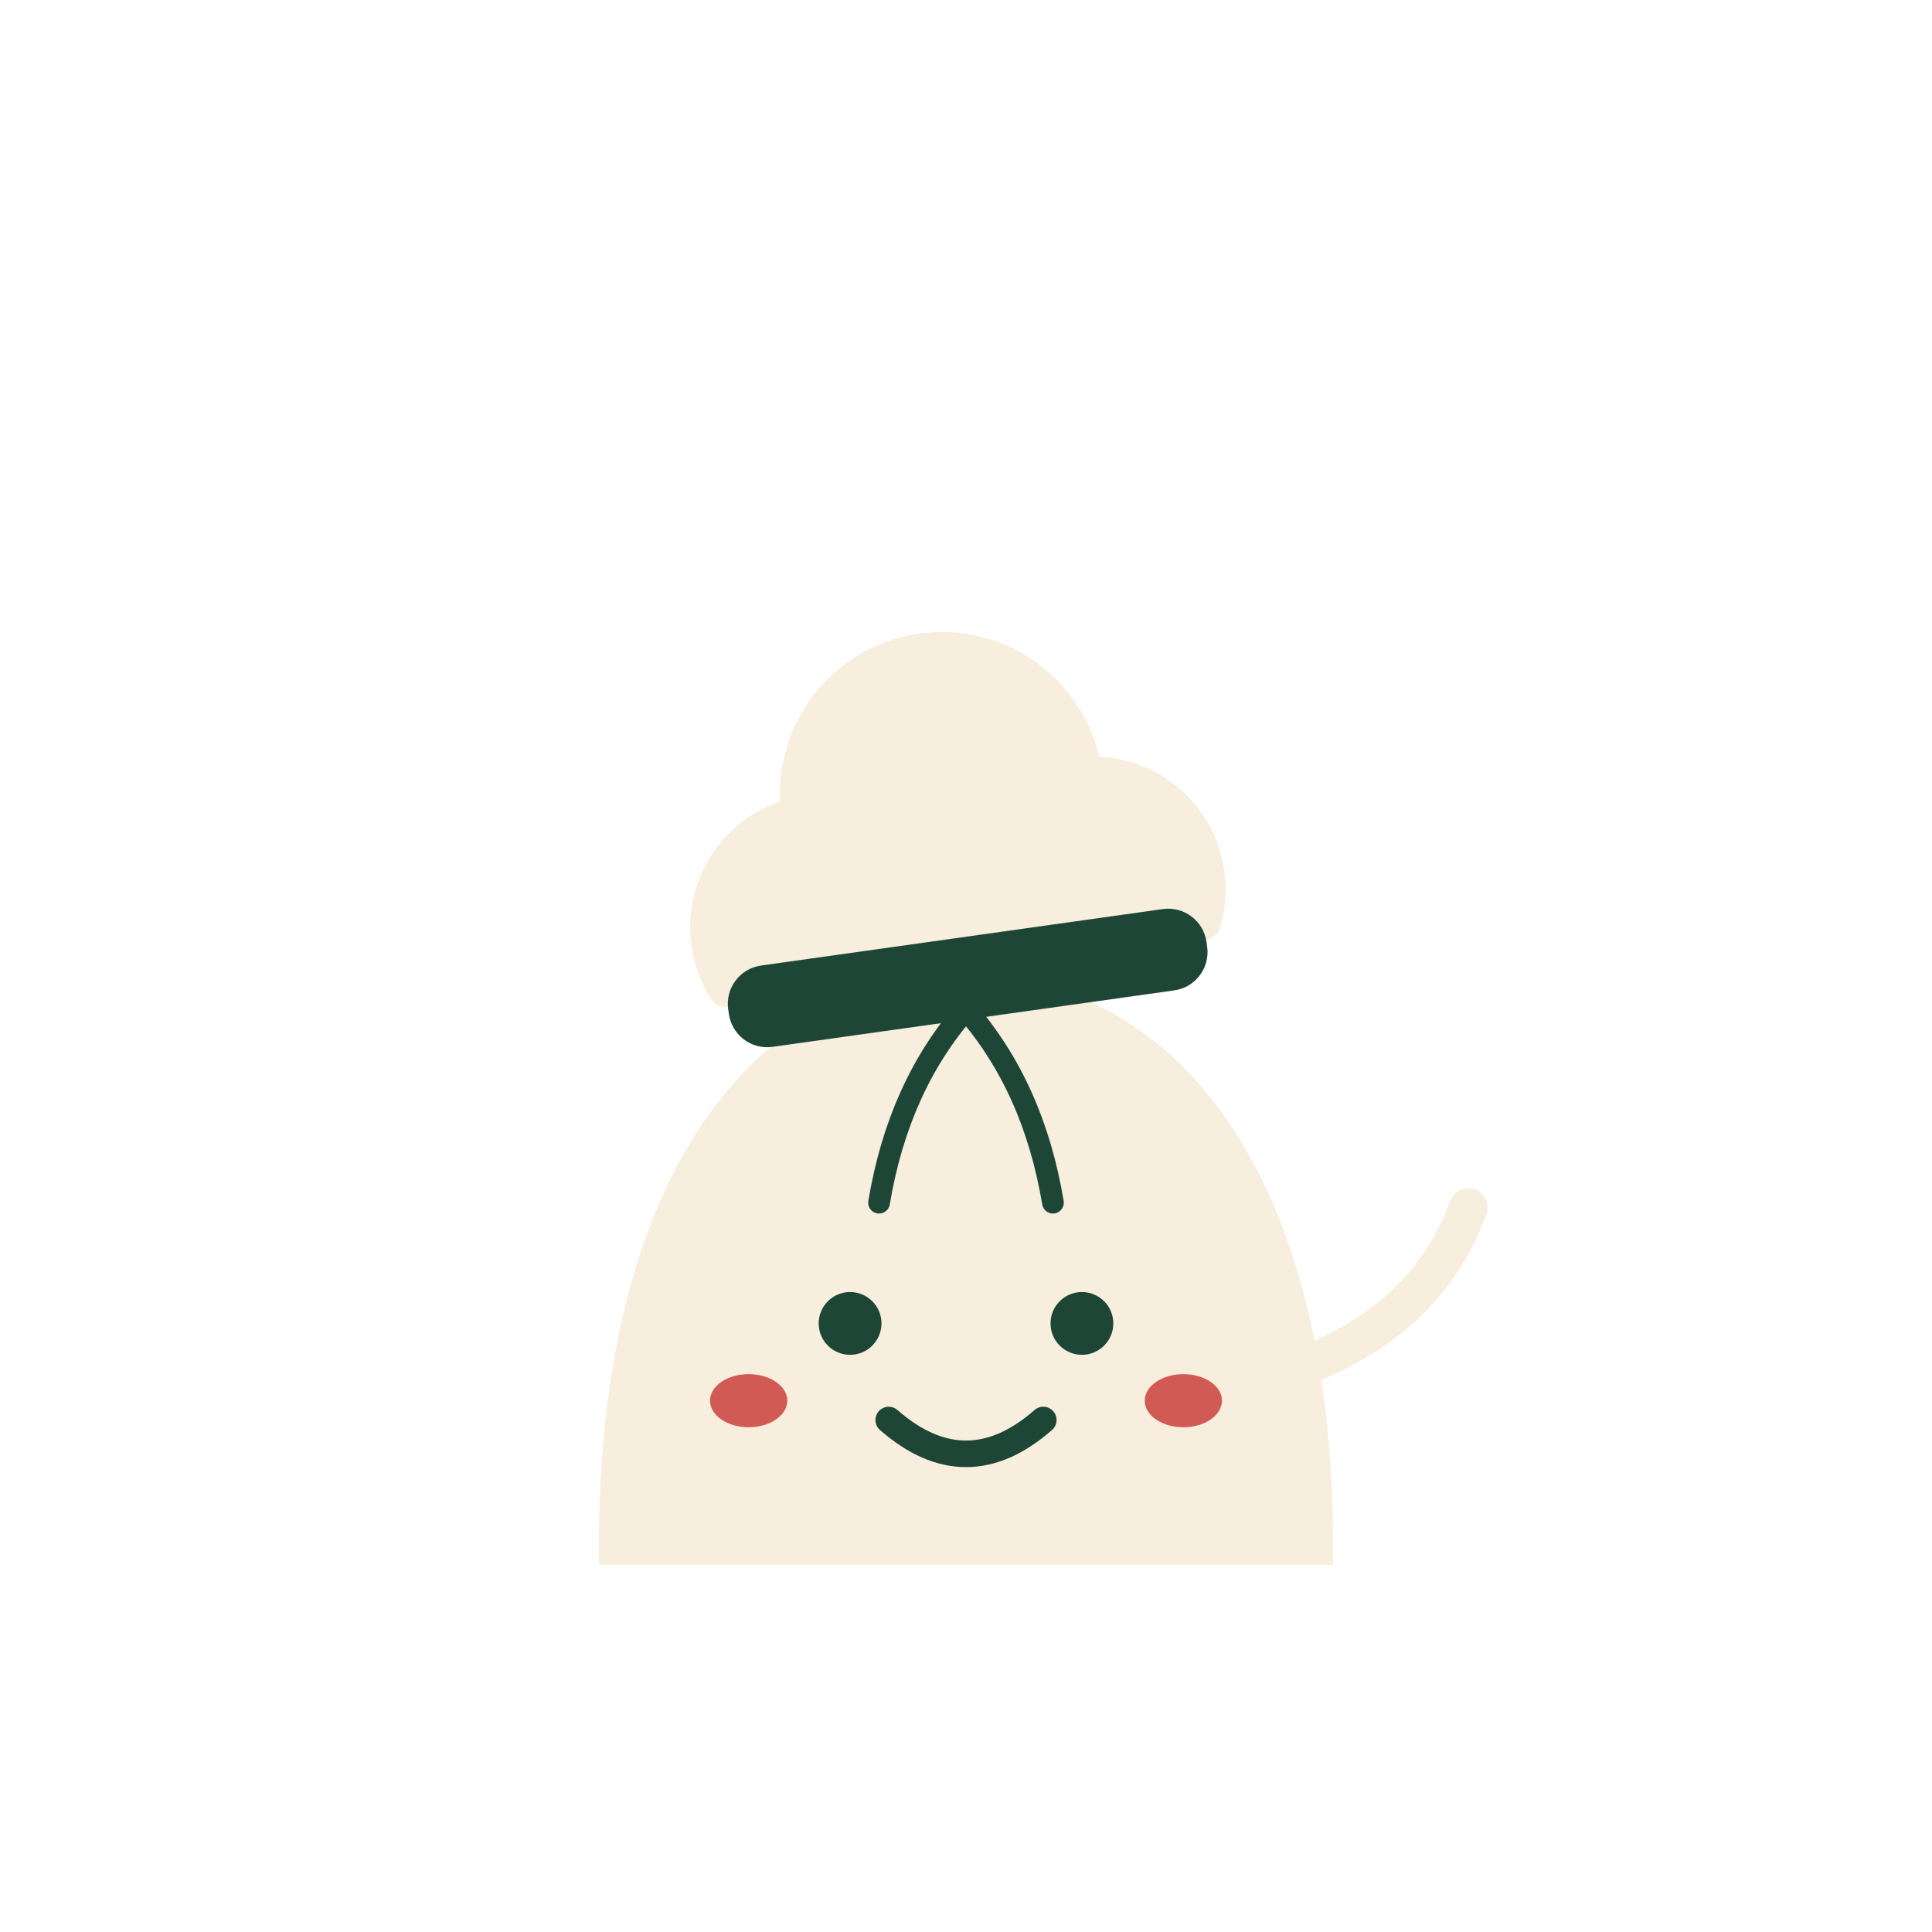
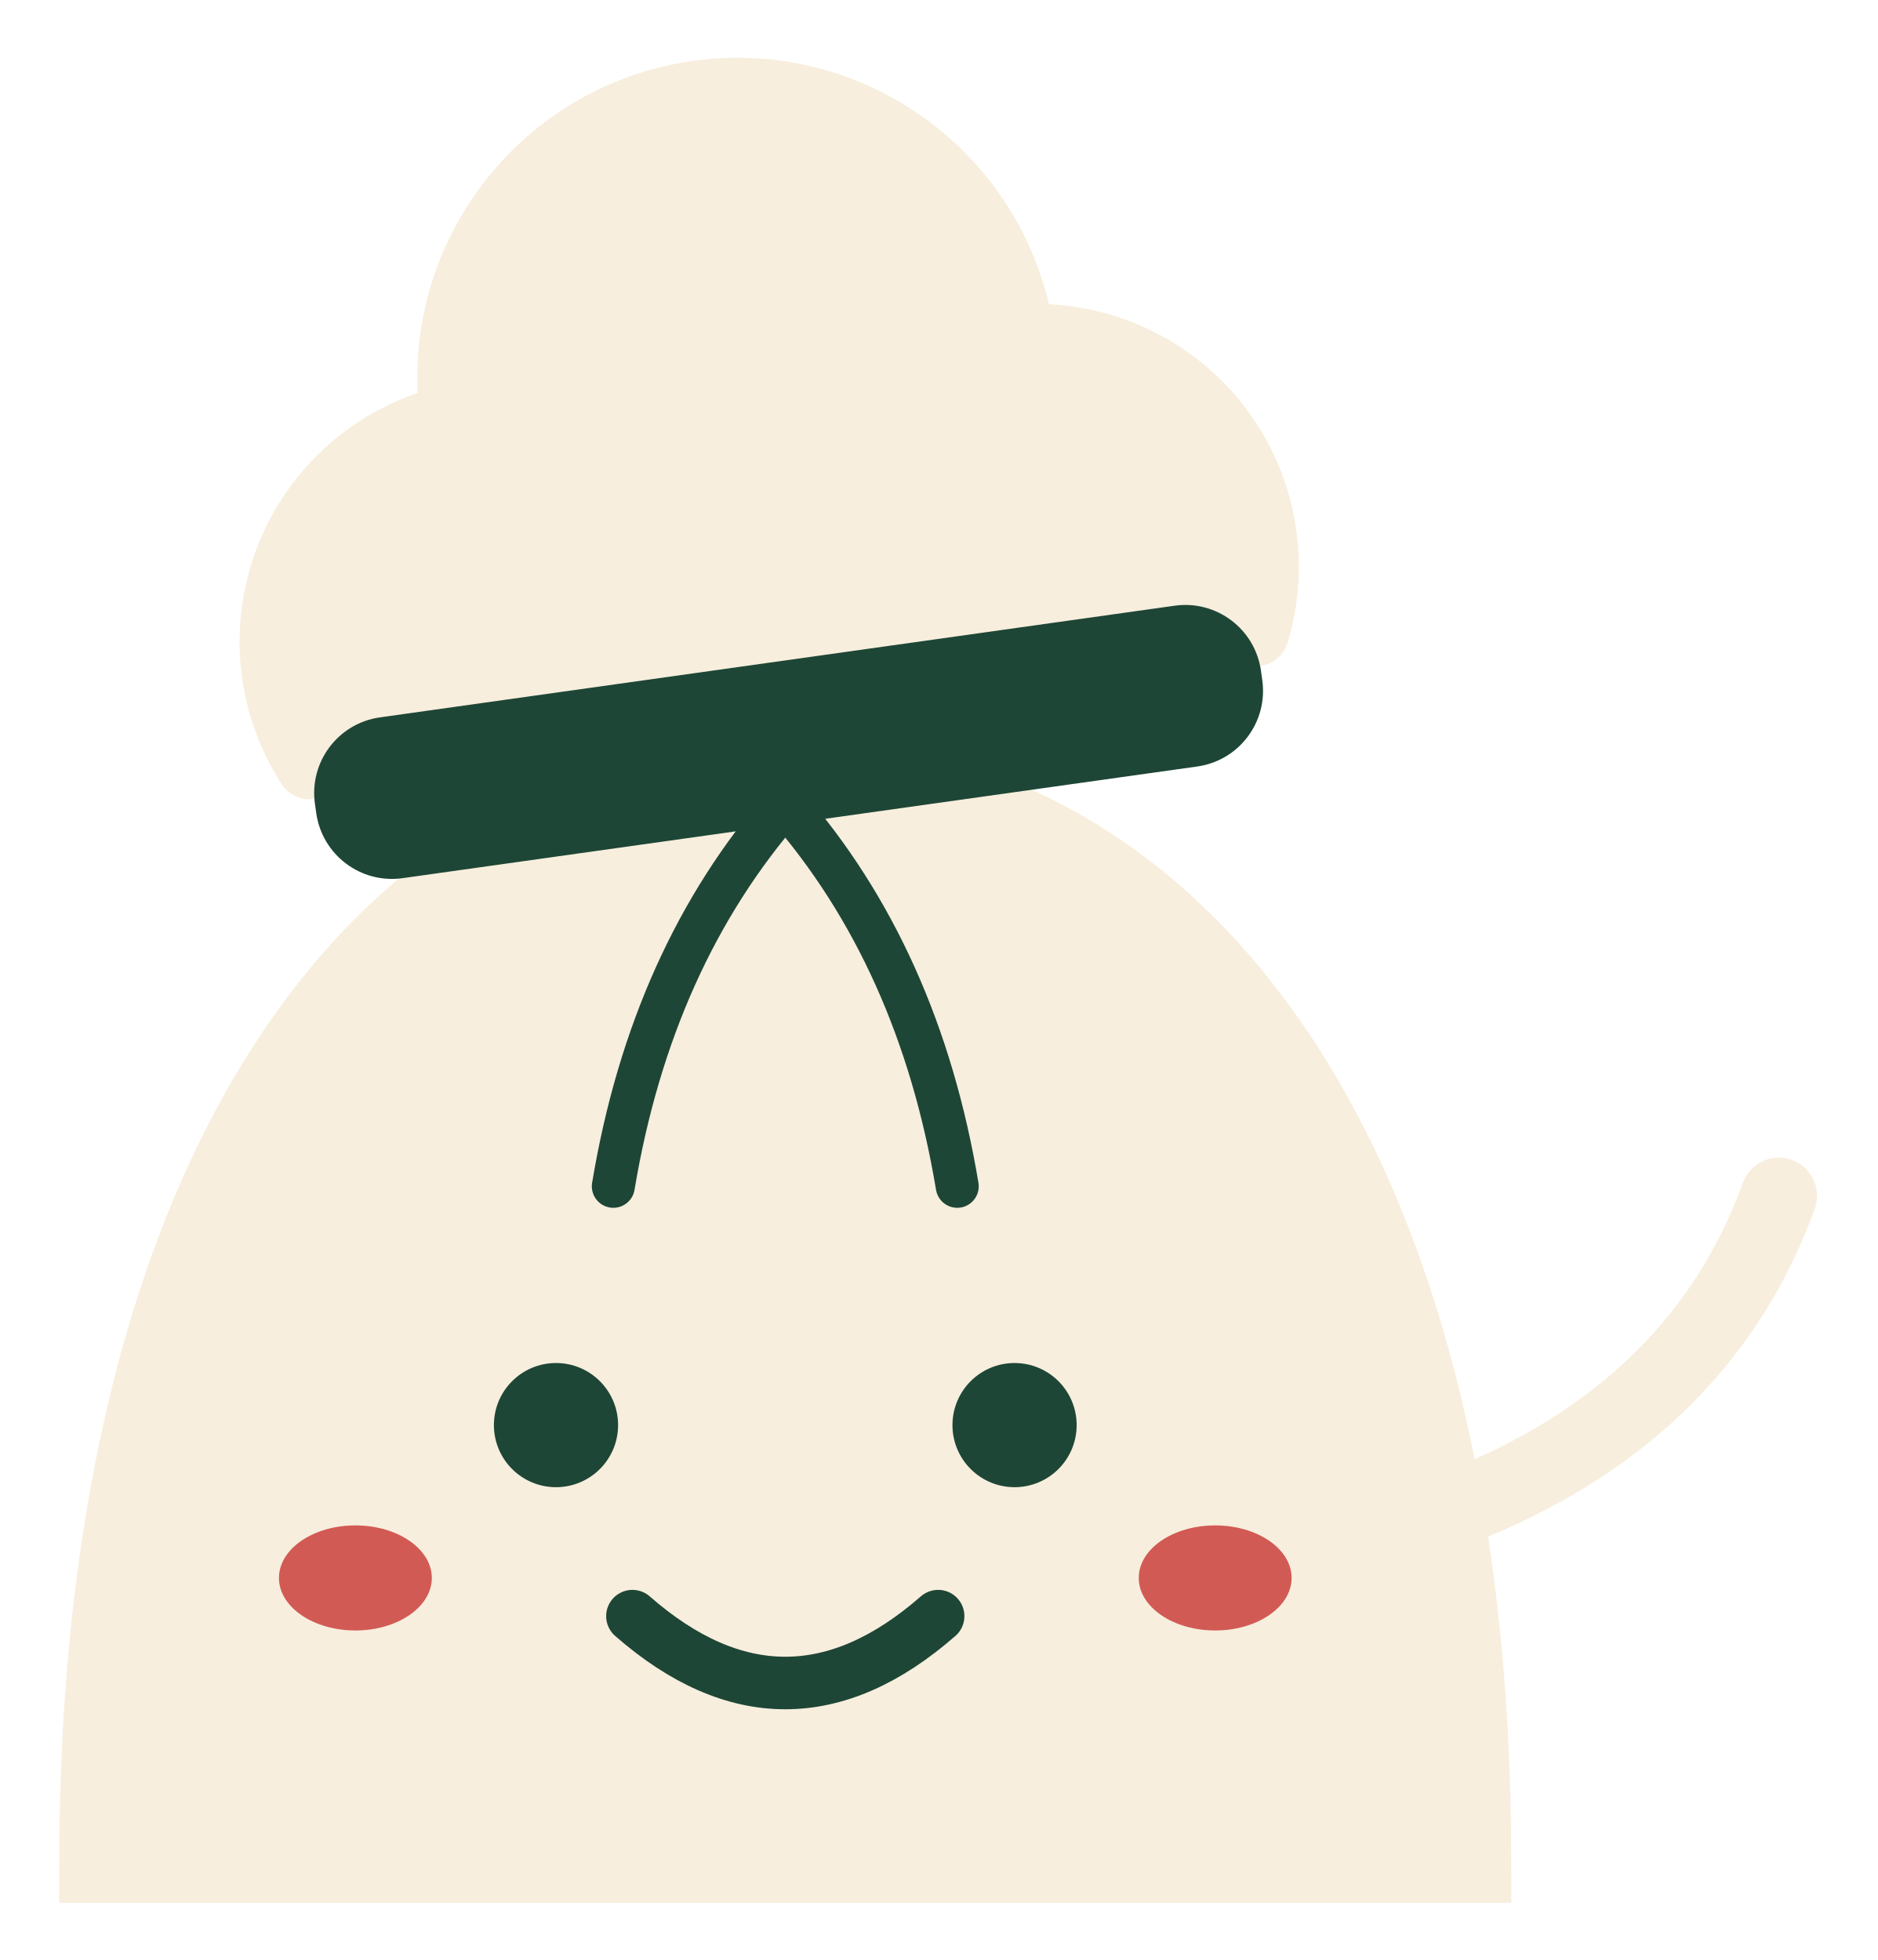
- <svg xmlns="http://www.w3.org/2000/svg" viewBox="0 0 400 400">
+ <svg xmlns="http://www.w3.org/2000/svg" viewBox="117.8 124.8 196.5 205.2">
  <g transform="translate(0,48)">
    <path d="M128,272 C128,196 160,158 200,158 C240,158 272,196 272,272 Z" fill="#F7EEDD" stroke="#F7EEDD" stroke-width="8" />
    <path d="M200,161 Q186,177 182,201" fill="none" stroke="#1E4636" stroke-width="4.5" stroke-linecap="round" />
    <path d="M200,161 Q214,177 218,201" fill="none" stroke="#1E4636" stroke-width="4.5" stroke-linecap="round" />
    <circle cx="176" cy="226" r="6.5" fill="#1E4636" />
    <circle cx="224" cy="226" r="6.5" fill="#1E4636" />
    <path d="M184,246 Q200,260 216,246" fill="none" stroke="#1E4636" stroke-width="5.5" stroke-linecap="round" />
    <ellipse cx="155" cy="242" rx="8" ry="5.5" fill="#C62828" opacity=".75" />
    <ellipse cx="245" cy="242" rx="8" ry="5.5" fill="#C62828" opacity=".75" />
    <path d="M272,234 Q296,224 304,202" fill="none" stroke="#F7EEDD" stroke-width="8" stroke-linecap="round" />
    <g transform="rotate(-8,200,152)">
      <path d="M150,150 a24,24 0 0 1 20,-34 a26,26 0 0 1 60,0 a24,24 0 0 1 20,34 Z" fill="#F7EEDD" stroke="#F7EEDD" stroke-width="7" stroke-linejoin="round" />
      <rect x="150" y="146" width="100" height="17" rx="8" fill="#1E4636" />
    </g>
  </g>
</svg>
